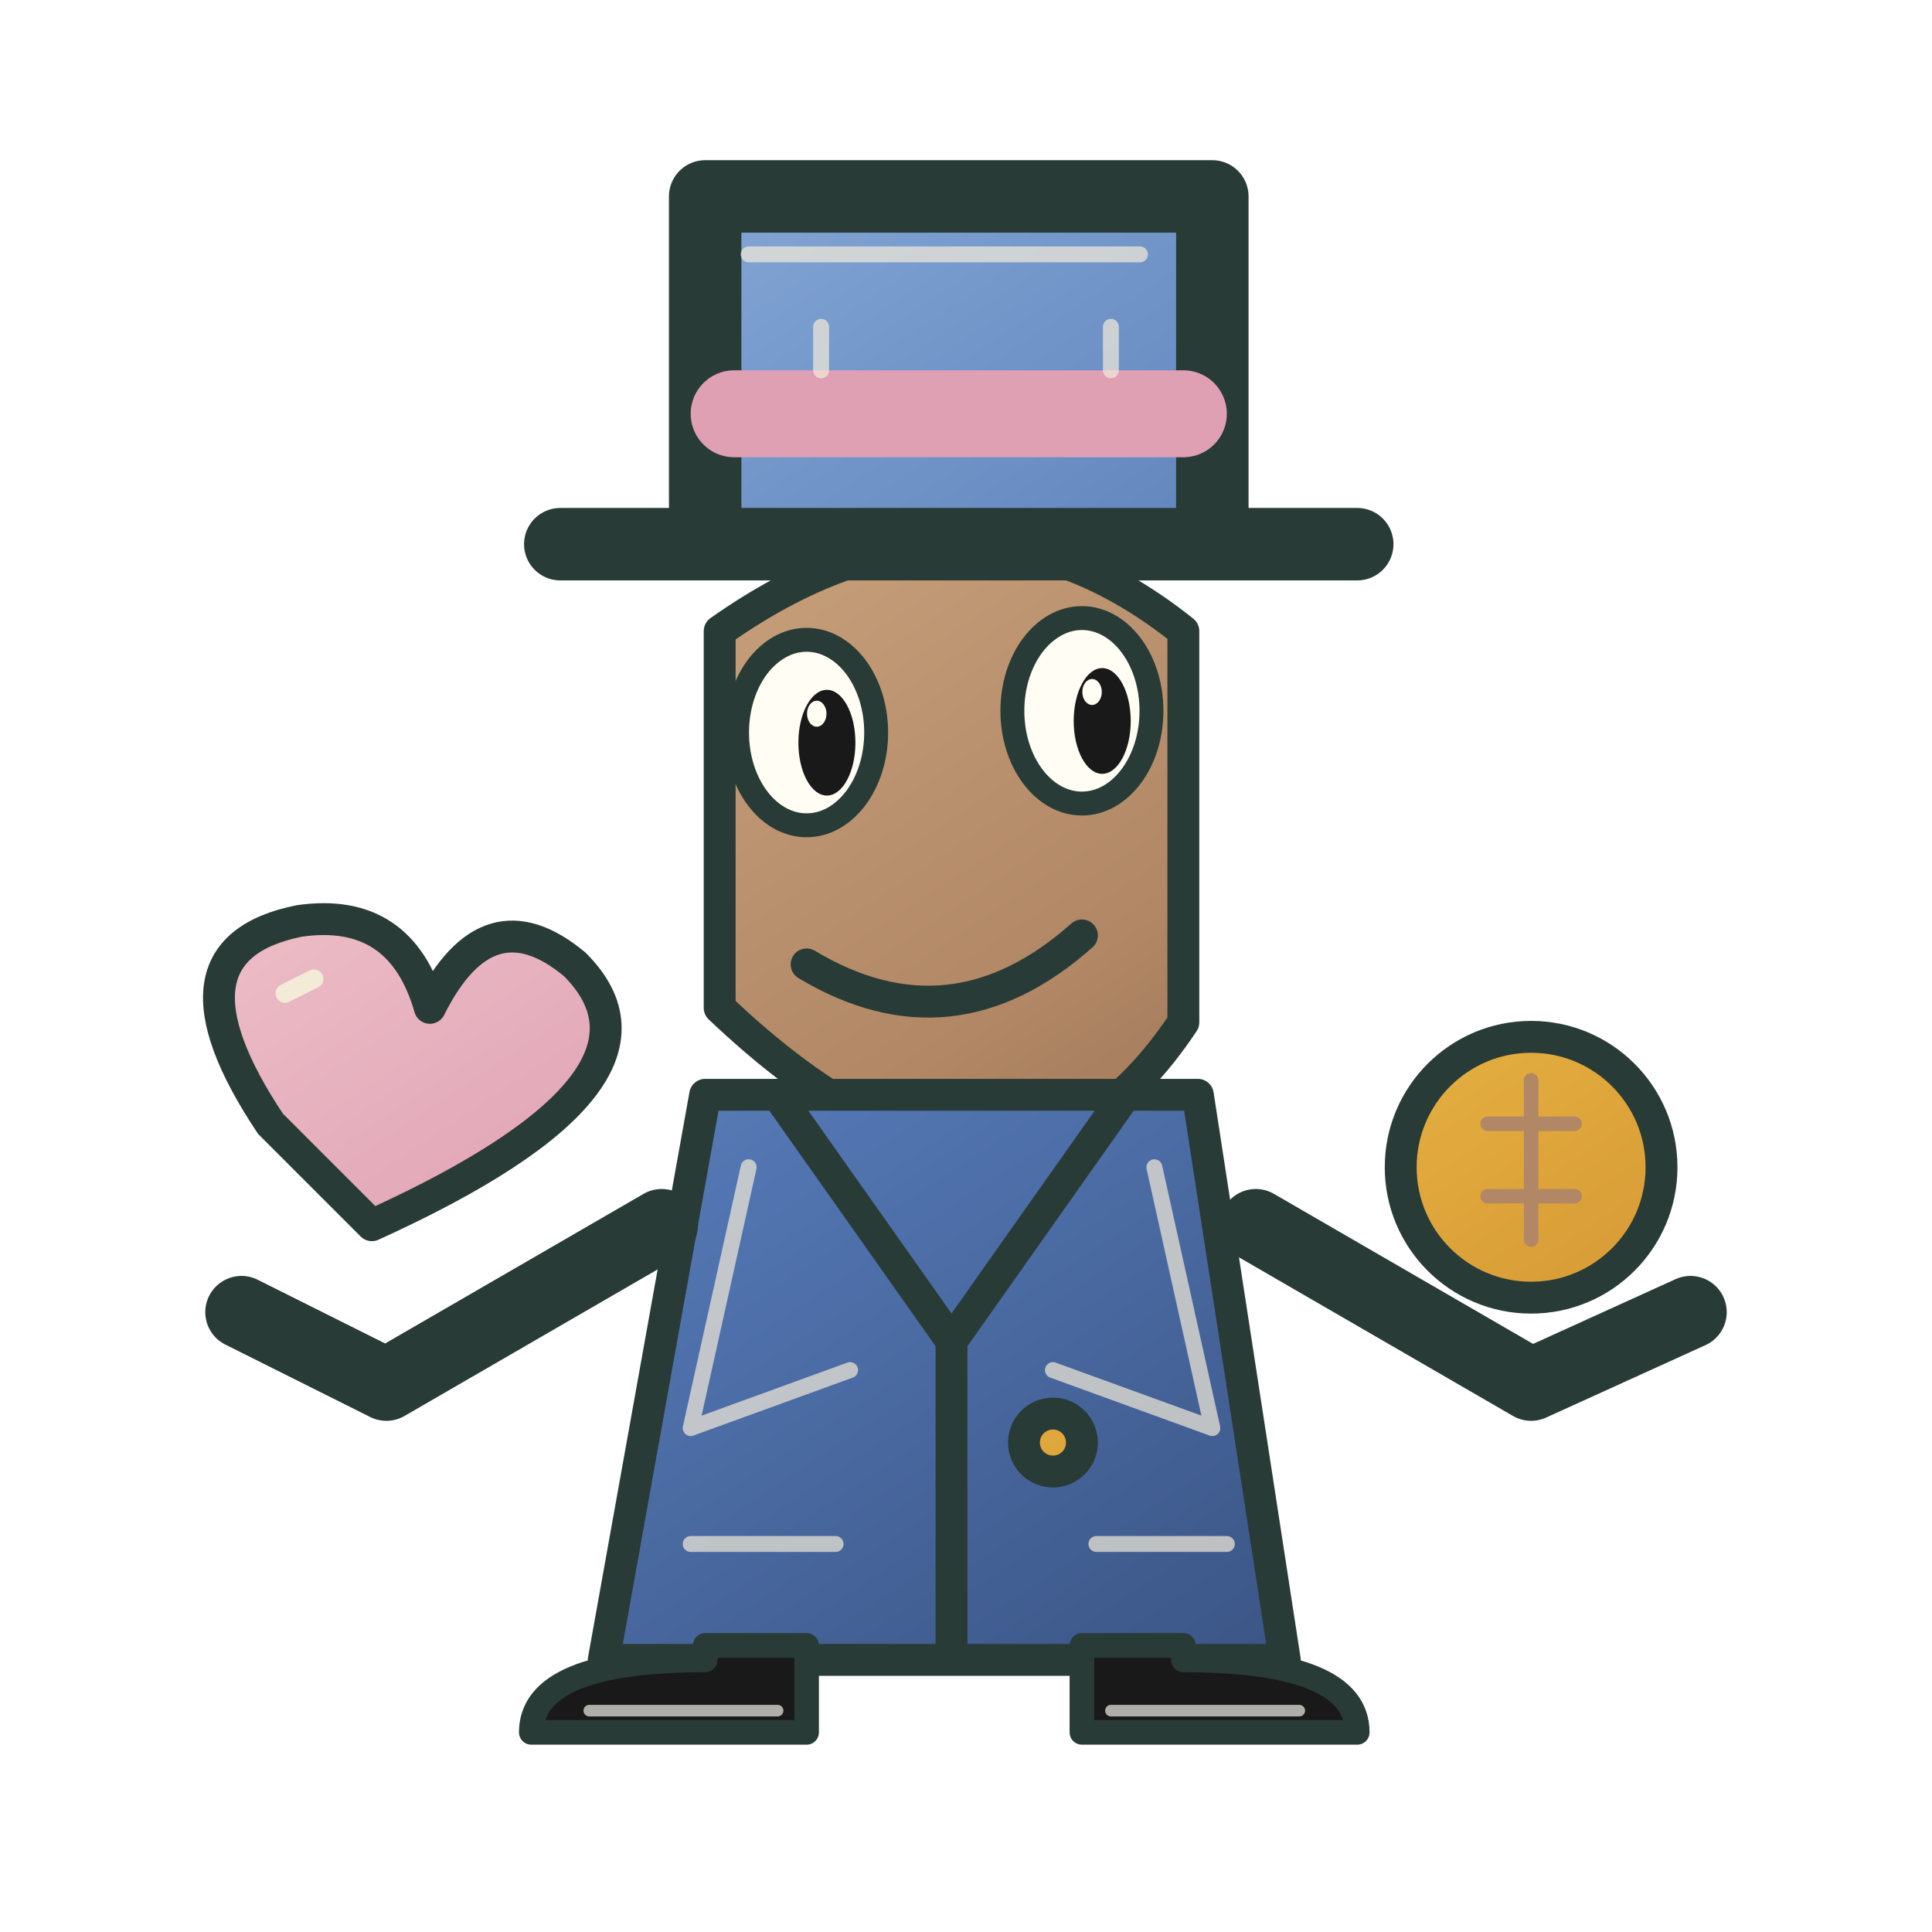
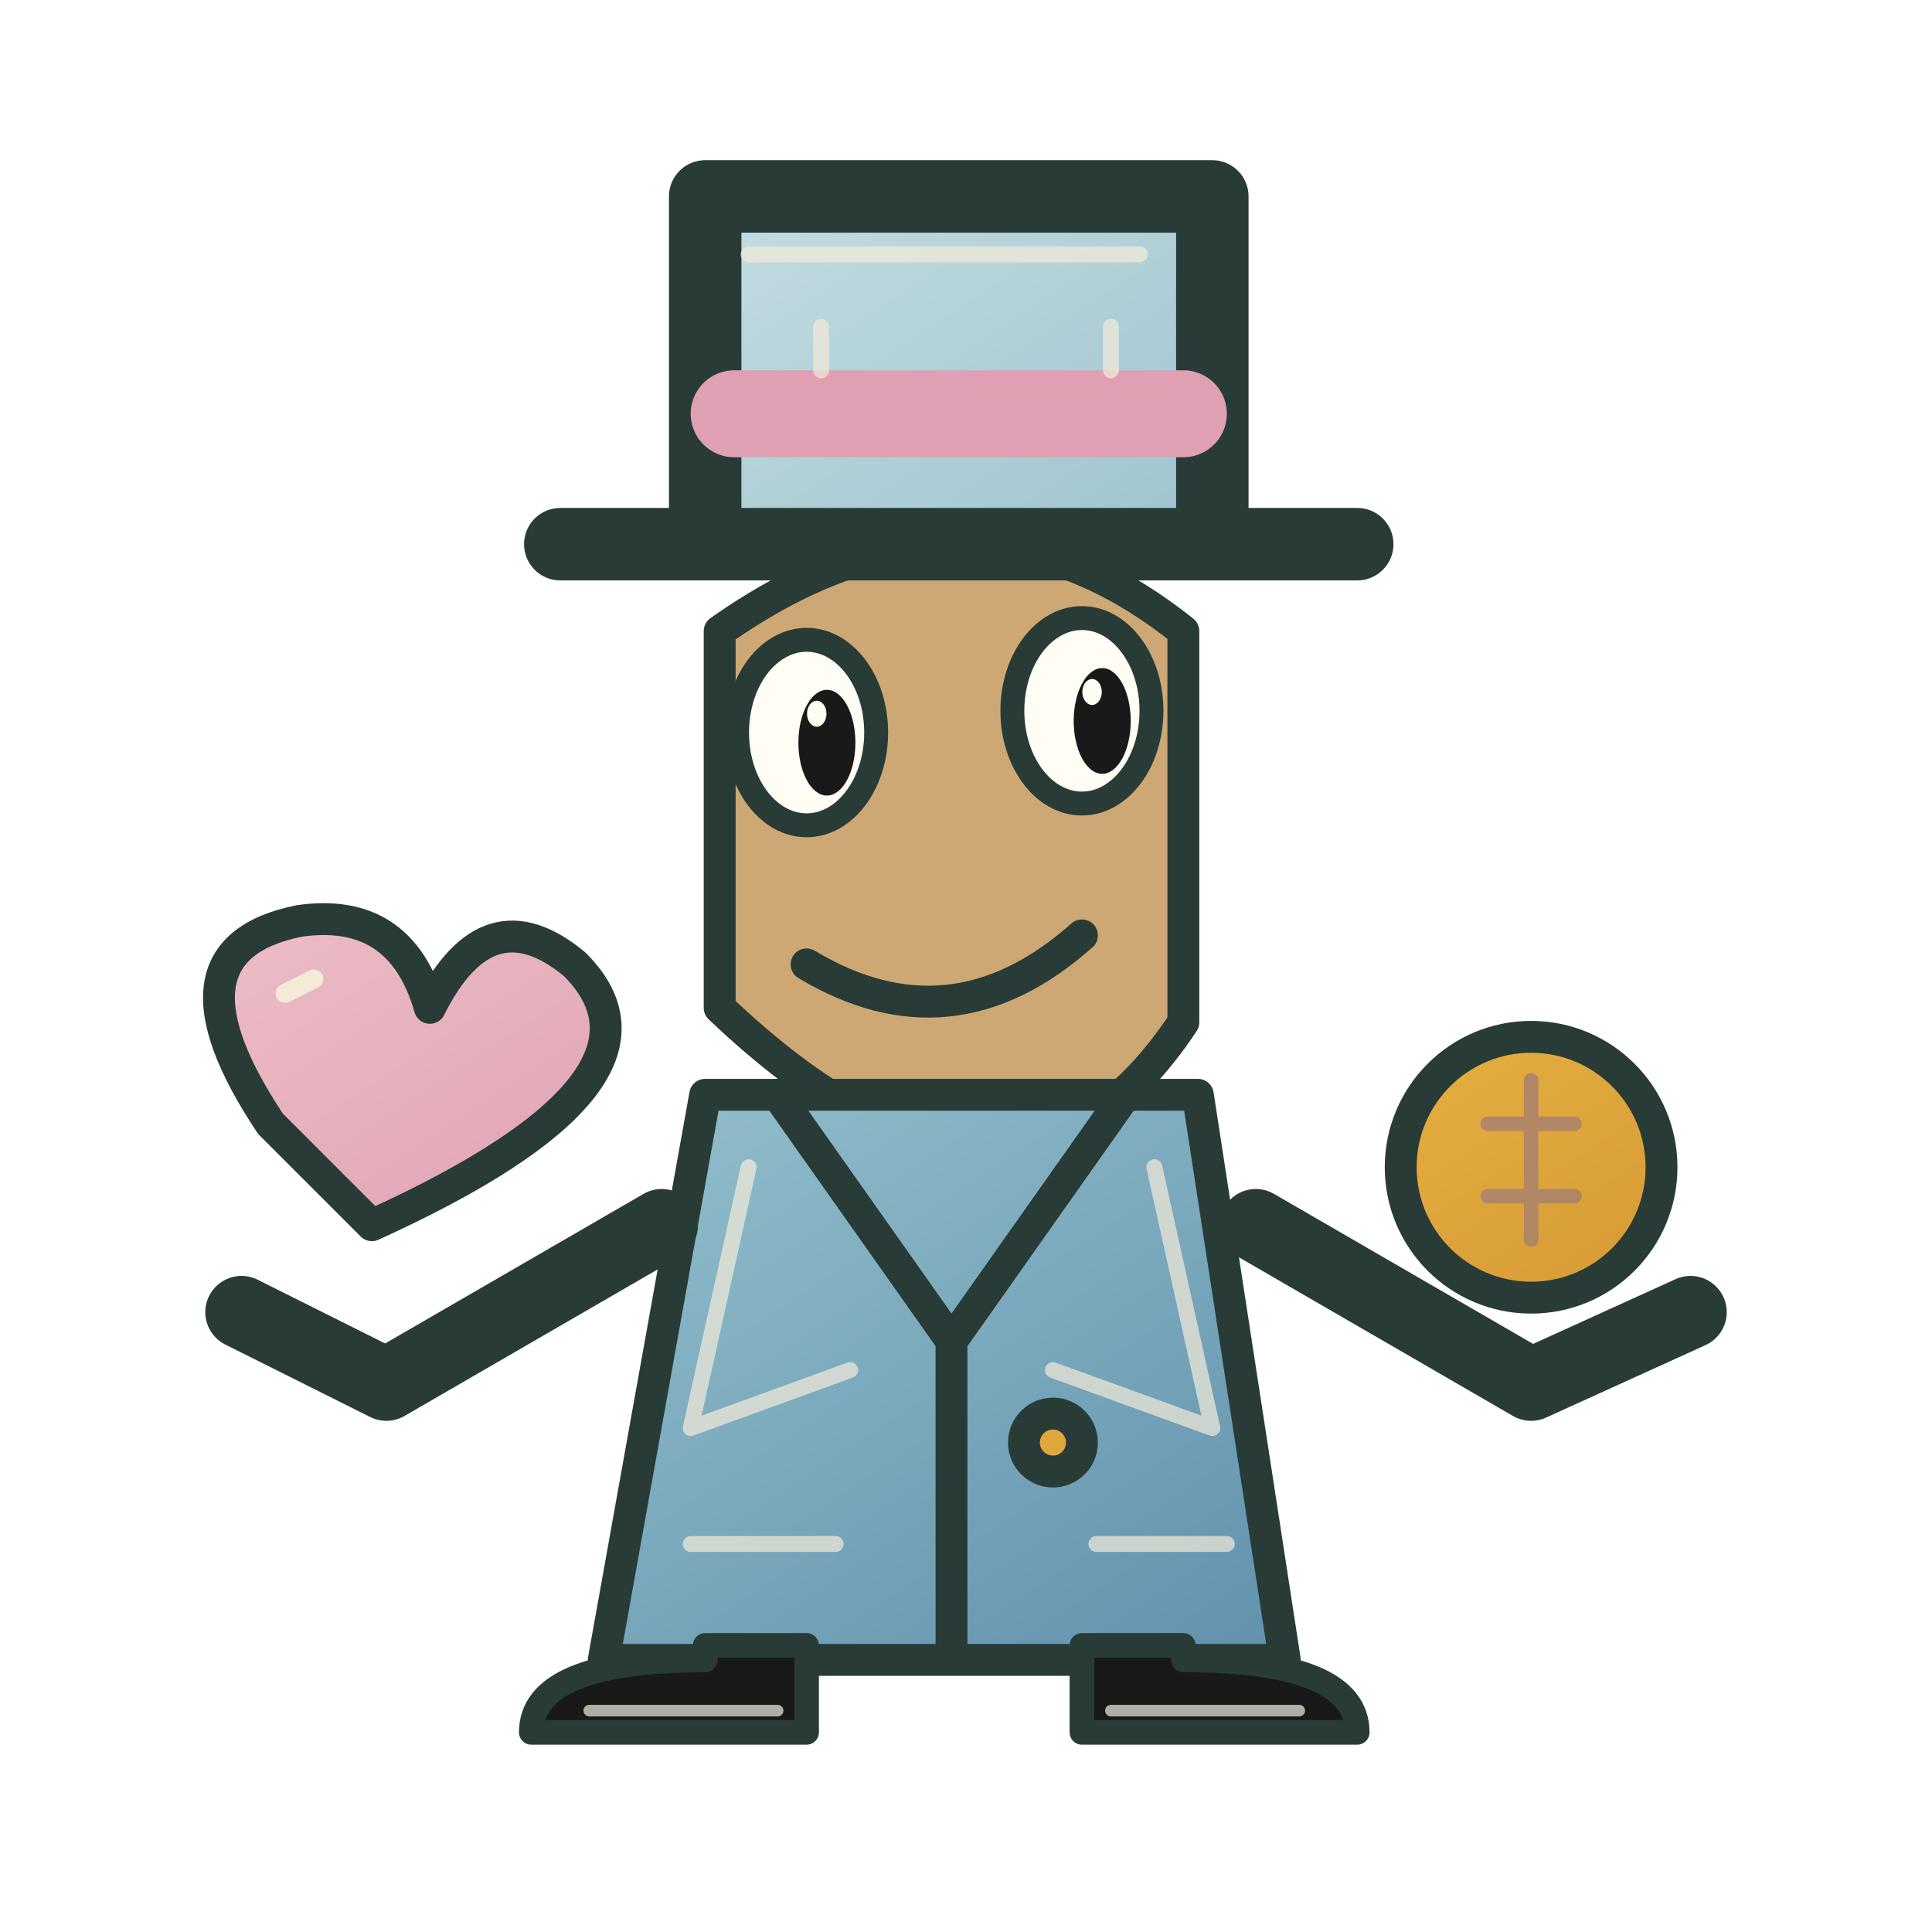
<svg xmlns="http://www.w3.org/2000/svg" width="120" height="120" class="avatar fan-avatar " viewBox="0 0 120 120" fill="none" stroke="#293b36" stroke-width="2.2" stroke-linecap="round" stroke-linejoin="round" aria-hidden="true">
  <defs>
-     <linearGradient id="p-_R_0_-a46b45" x1="22" y1="12" x2="88" y2="112" gradientUnits="userSpaceOnUse">
-       <stop stop-color="#d7b28c" />
-       <stop offset=".55" stop-color="#b18765" />
-       <stop offset="1" stop-color="#79583f" />
-     </linearGradient>
-     <linearGradient id="p-_R_0_-254de4" x1="22" y1="12" x2="88" y2="112" gradientUnits="userSpaceOnUse">
-       <stop stop-color="#89acda" />
-       <stop offset=".55" stop-color="#5275b1" />
-       <stop offset="1" stop-color="#385180" />
+     <linearGradient id="p-_R_0_-87bbd6" x1="22" y1="12" x2="88" y2="112" gradientUnits="userSpaceOnUse">
+       <stop stop-color="#cce2e5" />
+       <stop offset=".55" stop-color="#8ab7c6" />
+       <stop offset="1" stop-color="#5c8caa" />
    </linearGradient>
    <linearGradient id="p-_R_0_-ffda27" x1="22" y1="12" x2="88" y2="112" gradientUnits="userSpaceOnUse">
      <stop stop-color="#ffe9a0" />
      <stop offset=".55" stop-color="#efbf48" />
      <stop offset="1" stop-color="#cf8e30" />
    </linearGradient>
    <linearGradient id="p-_R_0_-f6a8d0" x1="22" y1="12" x2="88" y2="112" gradientUnits="userSpaceOnUse">
      <stop stop-color="#f8d7d5" />
      <stop offset=".55" stop-color="#dfa0b4" />
      <stop offset="1" stop-color="#b96f92" />
    </linearGradient>
  </defs>
  <g data-portrait-drawing="" transform="translate(6 5) scale(.9)">
-     <path d="M43 38q17-12 32 0v27q-12 18-32-1z" fill="url(#p-_R_0_-a46b45)" />
-     <path d="M42 30V8h35v22m-45 2h55" fill="url(#p-_R_0_-254de4)" stroke-width="5" />
+     <path d="M43 38q17-12 32 0v27q-12 18-32-1z" fill="#cda875" />
+     <path d="M42 30V8h35v22m-45 2h55" fill="url(#p-_R_0_-87bbd6)" stroke-width="5" />
    <path d="M44 23h31" stroke="#dfa0b4" stroke-width="6" />
    <g>
      <g>
        <ellipse cx="49" cy="45" rx="4.8" ry="6.4" fill="#fffdf4" stroke-width="1.65" />
        <ellipse cx="50.4" cy="45.7" rx="1.968" ry="3.648" fill="#191919" stroke="none" />
        <ellipse cx="49.7" cy="43.7" rx="0.672" ry="0.896" fill="#fffdf4" stroke="none" />
        <path d="M45.544 40.84q3.36-3.84 6.72-.5" fill="none" stroke-width="1.1" opacity=".45" />
      </g>
      <g>
        <ellipse cx="68" cy="43.5" rx="4.8" ry="6.4" fill="#fffdf4" stroke-width="1.65" />
        <ellipse cx="69.4" cy="44.2" rx="1.968" ry="3.648" fill="#191919" stroke="none" />
        <ellipse cx="68.7" cy="42.2" rx="0.672" ry="0.896" fill="#fffdf4" stroke="none" />
        <path d="M64.544 39.34q3.36-3.84 6.72-.5" fill="none" stroke-width="1.1" opacity=".45" />
      </g>
    </g>
    <path d="M49 61q10 6 19-2" fill="none" />
-     <path d="M42 70h34l6 39H35z" fill="url(#p-_R_0_-254de4)" />
+     <path d="M42 70h34l6 39H35z" fill="url(#p-_R_0_-87bbd6)" />
    <path d="m47 70 12 17 12-17M59 87v21" fill="none" />
    <circle cx="66" cy="94" r="2" fill="url(#p-_R_0_-ffda27)" />
    <path d="M39 79 20 90l-10-5m70-6 19 11 11-5" fill="none" stroke-width="5" />
    <path d="M12 72q-8-12 2-14 7-1 9 6 4-8 10-3 8 8-14 18z" fill="url(#p-_R_0_-f6a8d0)" />
    <circle cx="99" cy="75" r="9" fill="url(#p-_R_0_-ffda27)" />
    <g fill="#191919" stroke-width="1.7">
      <path d="M42 108v1q-12 0-12 5h19V108zM68 108v6h19q0-5-12-5V108z" />
      <path d="M34 112.5h13m23 0h13" fill="none" stroke="#fffdf4" stroke-width=".8" opacity=".65" />
    </g>
    <path d="m45 75-4 18 11-4m21-14 4 18-11-4M41 101h10m18 0h9m-33-89h27M50 17v3m20-3v3" fill="none" stroke="#f3ebd8" stroke-width="1.1" opacity=".7" />
    <path d="M96 72h6m-6 5h6m-3-8v11" fill="none" stroke="#b18765" stroke-width="1" />
    <path d="m13 63 2-1" fill="none" stroke="#f3ebd8" stroke-width="1.3" />
  </g>
</svg>
